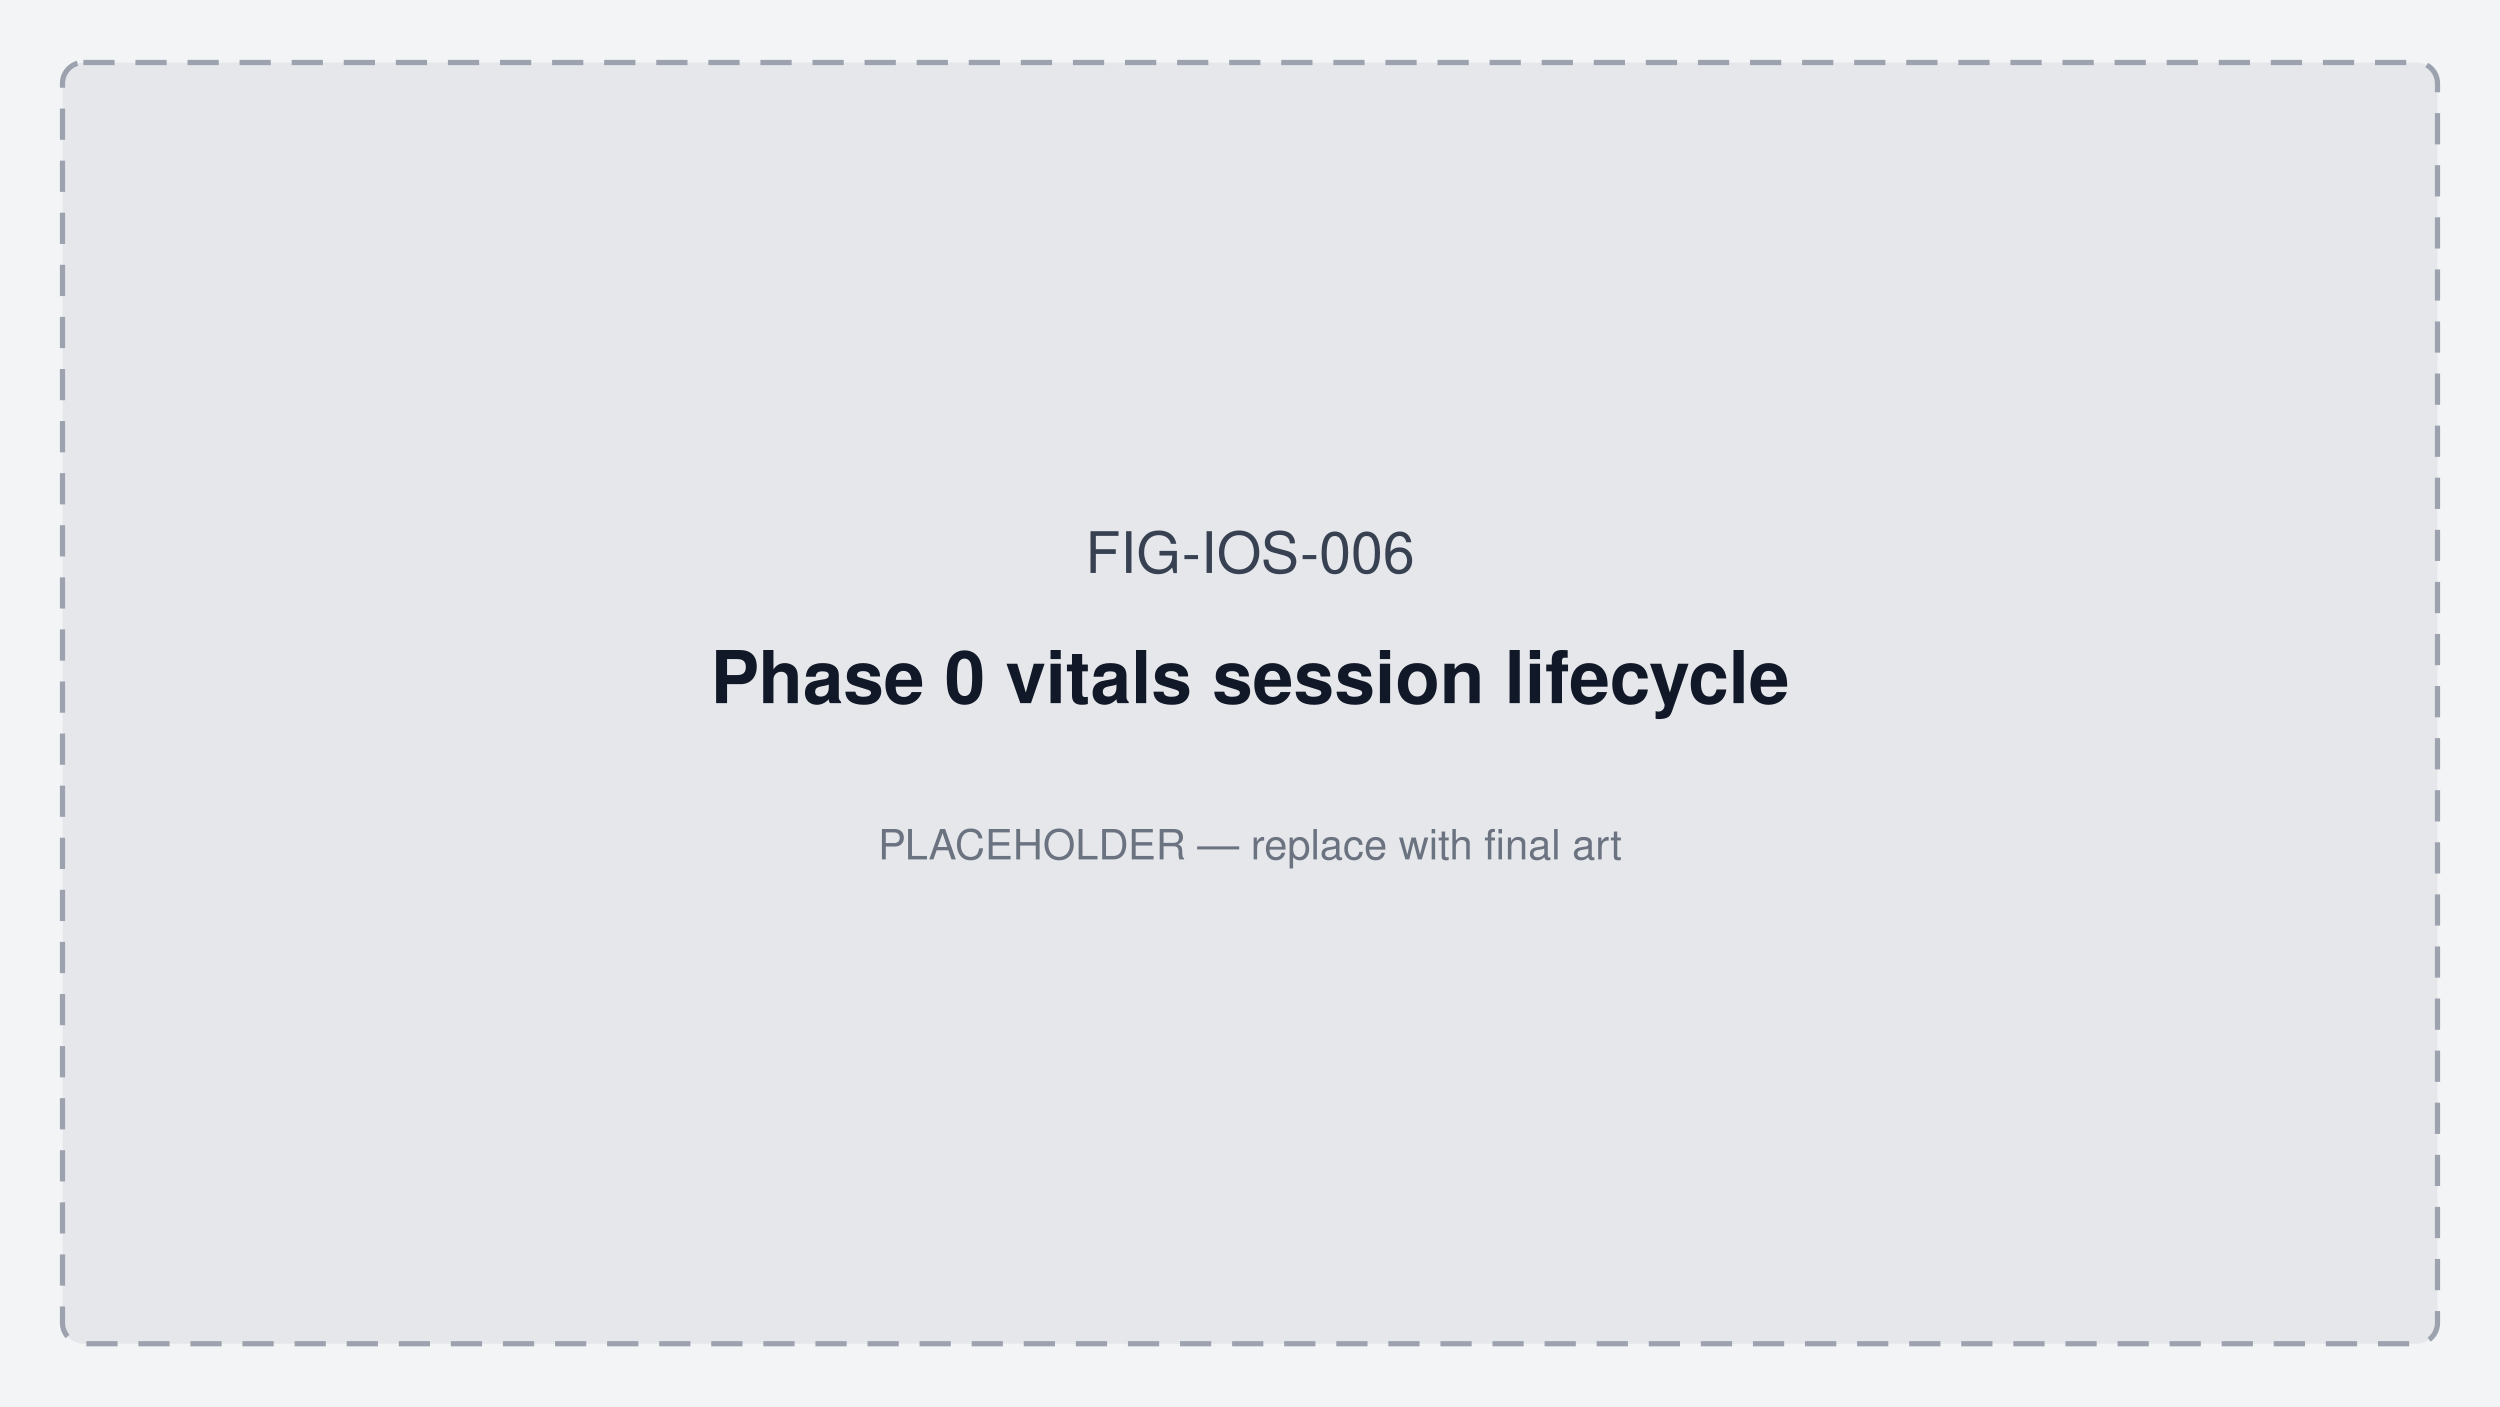
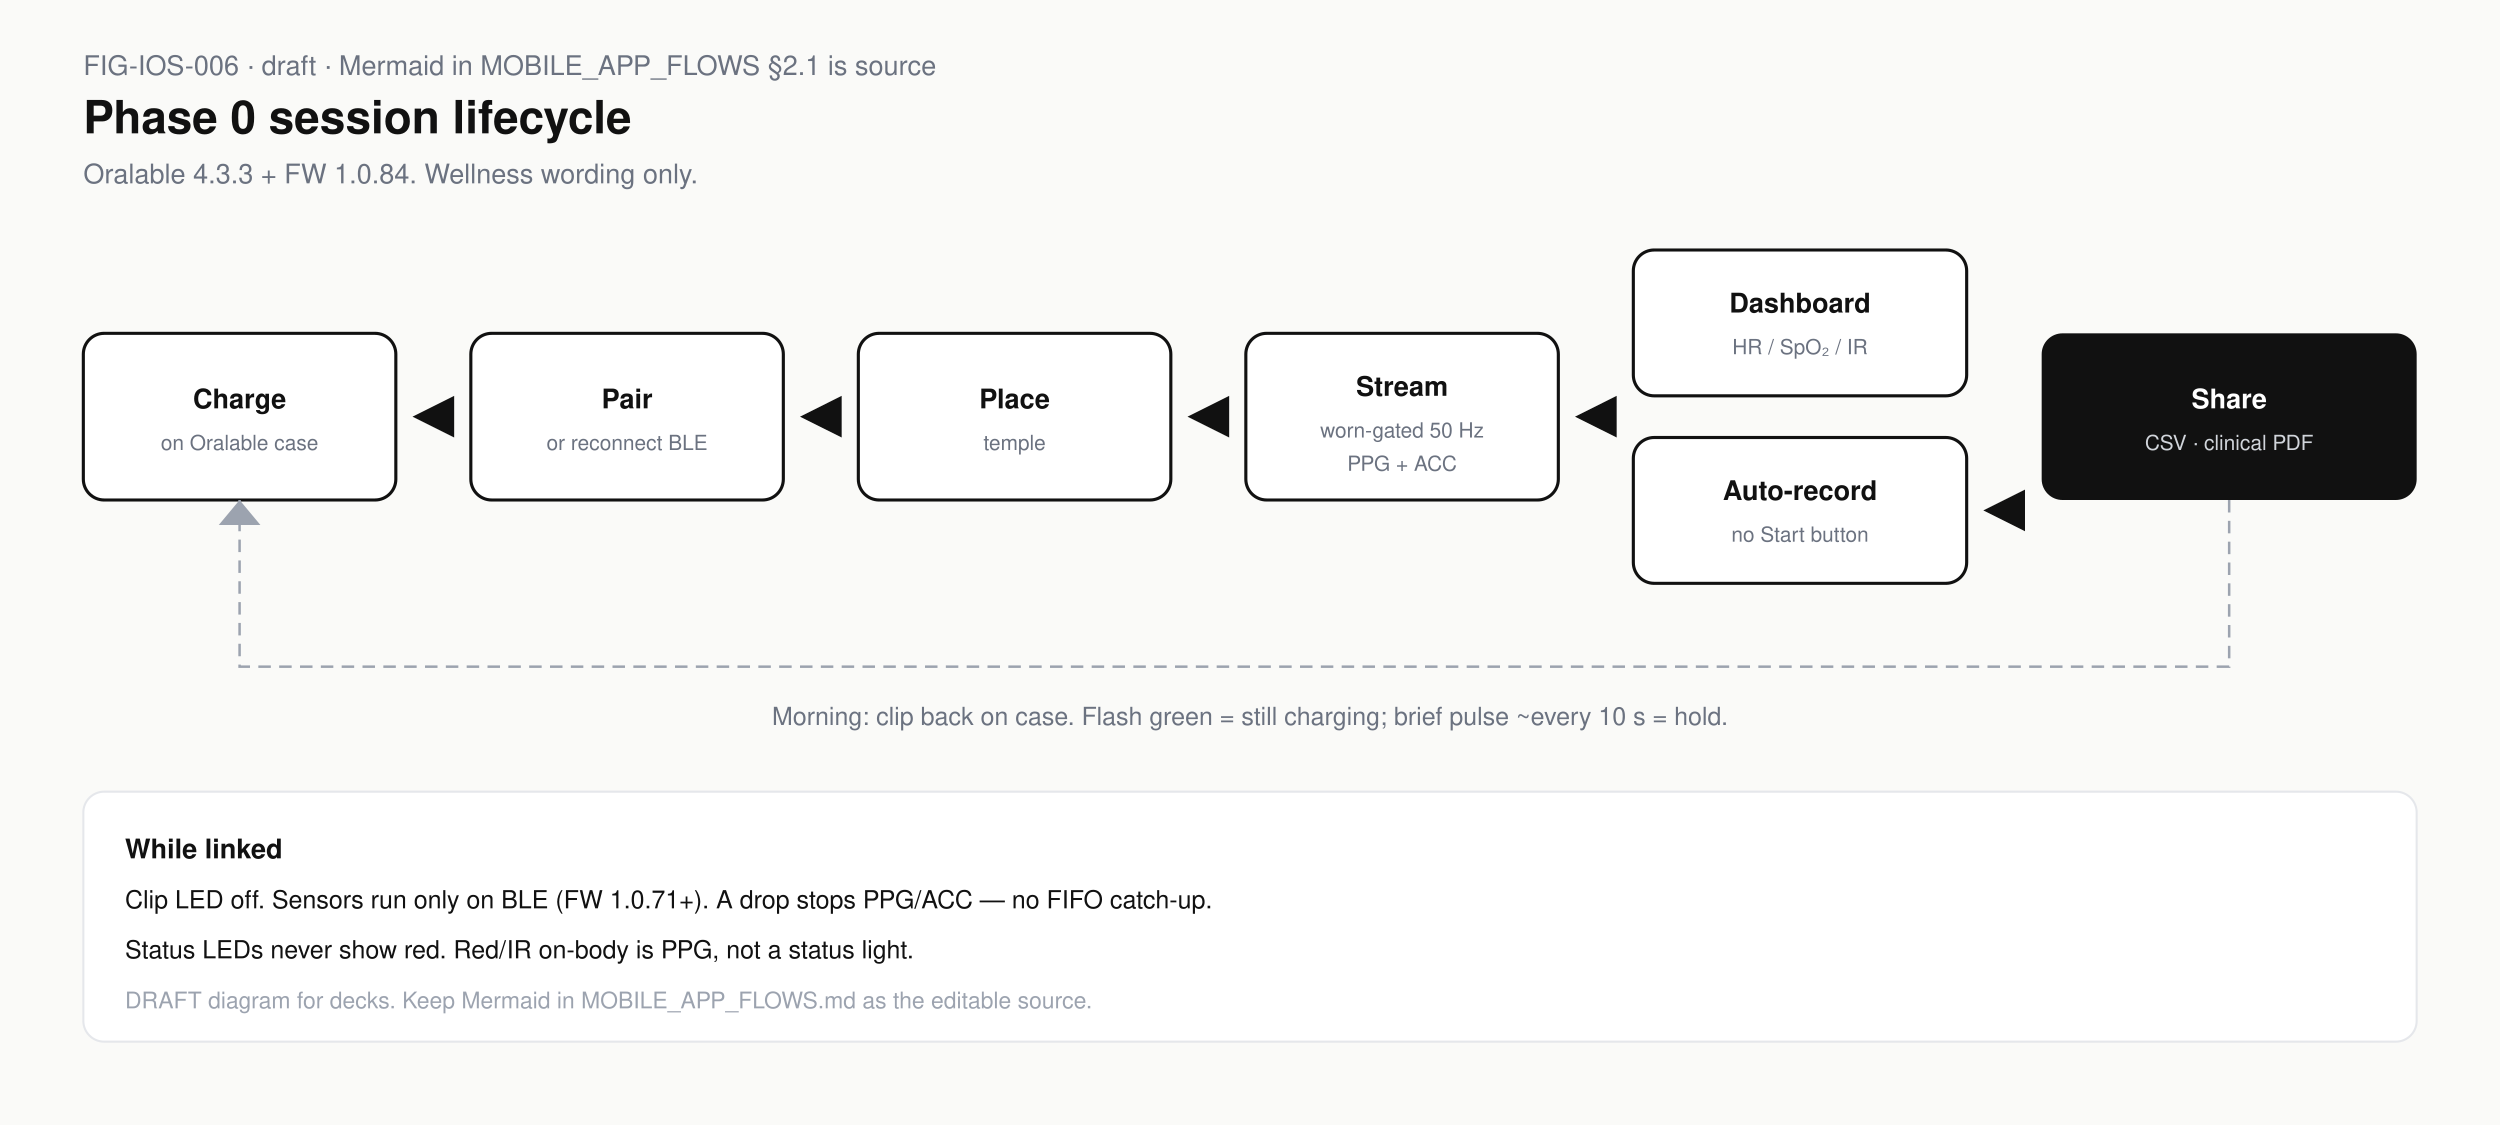
- <svg xmlns="http://www.w3.org/2000/svg" width="960" height="540" viewBox="0 0 960 540">
-   <rect width="960" height="540" fill="#F3F4F6" />
-   <rect x="24" y="24" width="912" height="492" fill="#E5E7EB" stroke="#9CA3AF" stroke-width="2" stroke-dasharray="12 8" rx="8" />
-   <text x="480" y="220" text-anchor="middle" font-family="Helvetica, Arial, sans-serif" font-size="22" fill="#374151">FIG-IOS-006</text>
-   <text x="480" y="270" text-anchor="middle" font-family="Helvetica, Arial, sans-serif" font-size="28" font-weight="bold" fill="#111827">Phase 0 vitals session lifecycle</text>
-   <text x="480" y="330" text-anchor="middle" font-family="Helvetica, Arial, sans-serif" font-size="16" fill="#6B7280">PLACEHOLDER — replace with final art</text>
+ <svg xmlns="http://www.w3.org/2000/svg" width="1200" height="540" viewBox="0 0 1200 540">
+   <rect width="1200" height="540" fill="#FAFAF8" />
+   <text x="40" y="36" font-family="Helvetica, Arial, sans-serif" font-size="13" fill="#6B7280">FIG-IOS-006 · draft · Mermaid in MOBILE_APP_FLOWS §2.1 is source</text>
+   <text x="40" y="64" font-family="Helvetica, Arial, sans-serif" font-size="22" font-weight="bold" fill="#111111">Phase 0 session lifecycle</text>
+   <text x="40" y="88" font-family="Helvetica, Arial, sans-serif" font-size="13" fill="#6B7280">Oralable 4.3.3 + FW 1.0.84. Wellness wording only.</text>
+   <rect x="40" y="160" width="150" height="80" rx="10" fill="#FFFFFF" stroke="#111111" stroke-width="1.5" />
+   <text x="115" y="196" text-anchor="middle" font-family="Helvetica, Arial, sans-serif" font-size="13" font-weight="bold" fill="#111111">Charge</text>
+   <text x="115" y="216" text-anchor="middle" font-family="Helvetica, Arial, sans-serif" font-size="10" fill="#6B7280">on Oralable case</text>
+   <polygon points="198,200 218,190 218,210" fill="#111111" />
+   <rect x="226" y="160" width="150" height="80" rx="10" fill="#FFFFFF" stroke="#111111" stroke-width="1.5" />
+   <text x="301" y="196" text-anchor="middle" font-family="Helvetica, Arial, sans-serif" font-size="13" font-weight="bold" fill="#111111">Pair</text>
+   <text x="301" y="216" text-anchor="middle" font-family="Helvetica, Arial, sans-serif" font-size="10" fill="#6B7280">or reconnect BLE</text>
+   <polygon points="384,200 404,190 404,210" fill="#111111" />
+   <rect x="412" y="160" width="150" height="80" rx="10" fill="#FFFFFF" stroke="#111111" stroke-width="1.5" />
+   <text x="487" y="196" text-anchor="middle" font-family="Helvetica, Arial, sans-serif" font-size="13" font-weight="bold" fill="#111111">Place</text>
+   <text x="487" y="216" text-anchor="middle" font-family="Helvetica, Arial, sans-serif" font-size="10" fill="#6B7280">temple</text>
+   <polygon points="570,200 590,190 590,210" fill="#111111" />
+   <rect x="598" y="160" width="150" height="80" rx="10" fill="#FFFFFF" stroke="#111111" stroke-width="1.5" />
+   <text x="673" y="190" text-anchor="middle" font-family="Helvetica, Arial, sans-serif" font-size="13" font-weight="bold" fill="#111111">Stream</text>
+   <text x="673" y="210" text-anchor="middle" font-family="Helvetica, Arial, sans-serif" font-size="10" fill="#6B7280">worn-gated 50 Hz</text>
+   <text x="673" y="226" text-anchor="middle" font-family="Helvetica, Arial, sans-serif" font-size="10" fill="#6B7280">PPG + ACC</text>
+   <polygon points="756,200 776,190 776,210" fill="#111111" />
+   <rect x="784" y="120" width="160" height="70" rx="10" fill="#FFFFFF" stroke="#111111" stroke-width="1.5" />
+   <text x="864" y="150" text-anchor="middle" font-family="Helvetica, Arial, sans-serif" font-size="13" font-weight="bold" fill="#111111">Dashboard</text>
+   <text x="864" y="170" text-anchor="middle" font-family="Helvetica, Arial, sans-serif" font-size="10" fill="#6B7280">HR / SpO₂ / IR</text>
+   <rect x="784" y="210" width="160" height="70" rx="10" fill="#FFFFFF" stroke="#111111" stroke-width="1.5" />
+   <text x="864" y="240" text-anchor="middle" font-family="Helvetica, Arial, sans-serif" font-size="13" font-weight="bold" fill="#111111">Auto-record</text>
+   <text x="864" y="260" text-anchor="middle" font-family="Helvetica, Arial, sans-serif" font-size="10" fill="#6B7280">no Start button</text>
+   <polygon points="952,245 972,235 972,255" fill="#111111" />
+   <rect x="980" y="160" width="180" height="80" rx="10" fill="#111111" />
+   <text x="1070" y="196" text-anchor="middle" font-family="Helvetica, Arial, sans-serif" font-size="13" font-weight="bold" fill="#FFFFFF">Share</text>
+   <text x="1070" y="216" text-anchor="middle" font-family="Helvetica, Arial, sans-serif" font-size="10" fill="#D1D5DB">CSV · clinical PDF</text>
+   <path d="M1070,240 L1070,320 L115,320 L115,240" fill="none" stroke="#9CA3AF" stroke-width="1.2" stroke-dasharray="6 4" />
+   <polygon points="115,240 105,252 125,252" fill="#9CA3AF" />
+   <text x="600" y="348" text-anchor="middle" font-family="Helvetica, Arial, sans-serif" font-size="12" fill="#6B7280">Morning: clip back on case. Flash green = still charging; brief pulse ~every 10 s = hold.</text>
+   <rect x="40" y="380" width="1120" height="120" rx="10" fill="#FFFFFF" stroke="#E5E7EB" />
+   <text x="60" y="412" font-family="Helvetica, Arial, sans-serif" font-size="13" font-weight="bold" fill="#111111">While linked</text>
+   <text x="60" y="436" font-family="Helvetica, Arial, sans-serif" font-size="12" fill="#111111">Clip LED off. Sensors run only on BLE (FW 1.0.71+). A drop stops PPG/ACC — no FIFO catch-up.</text>
+   <text x="60" y="460" font-family="Helvetica, Arial, sans-serif" font-size="12" fill="#111111">Status LEDs never show red. Red/IR on-body is PPG, not a status light.</text>
+   <text x="60" y="484" font-family="Helvetica, Arial, sans-serif" font-size="11" fill="#9CA3AF">DRAFT diagram for decks. Keep Mermaid in MOBILE_APP_FLOWS.md as the editable source.</text>
</svg>
